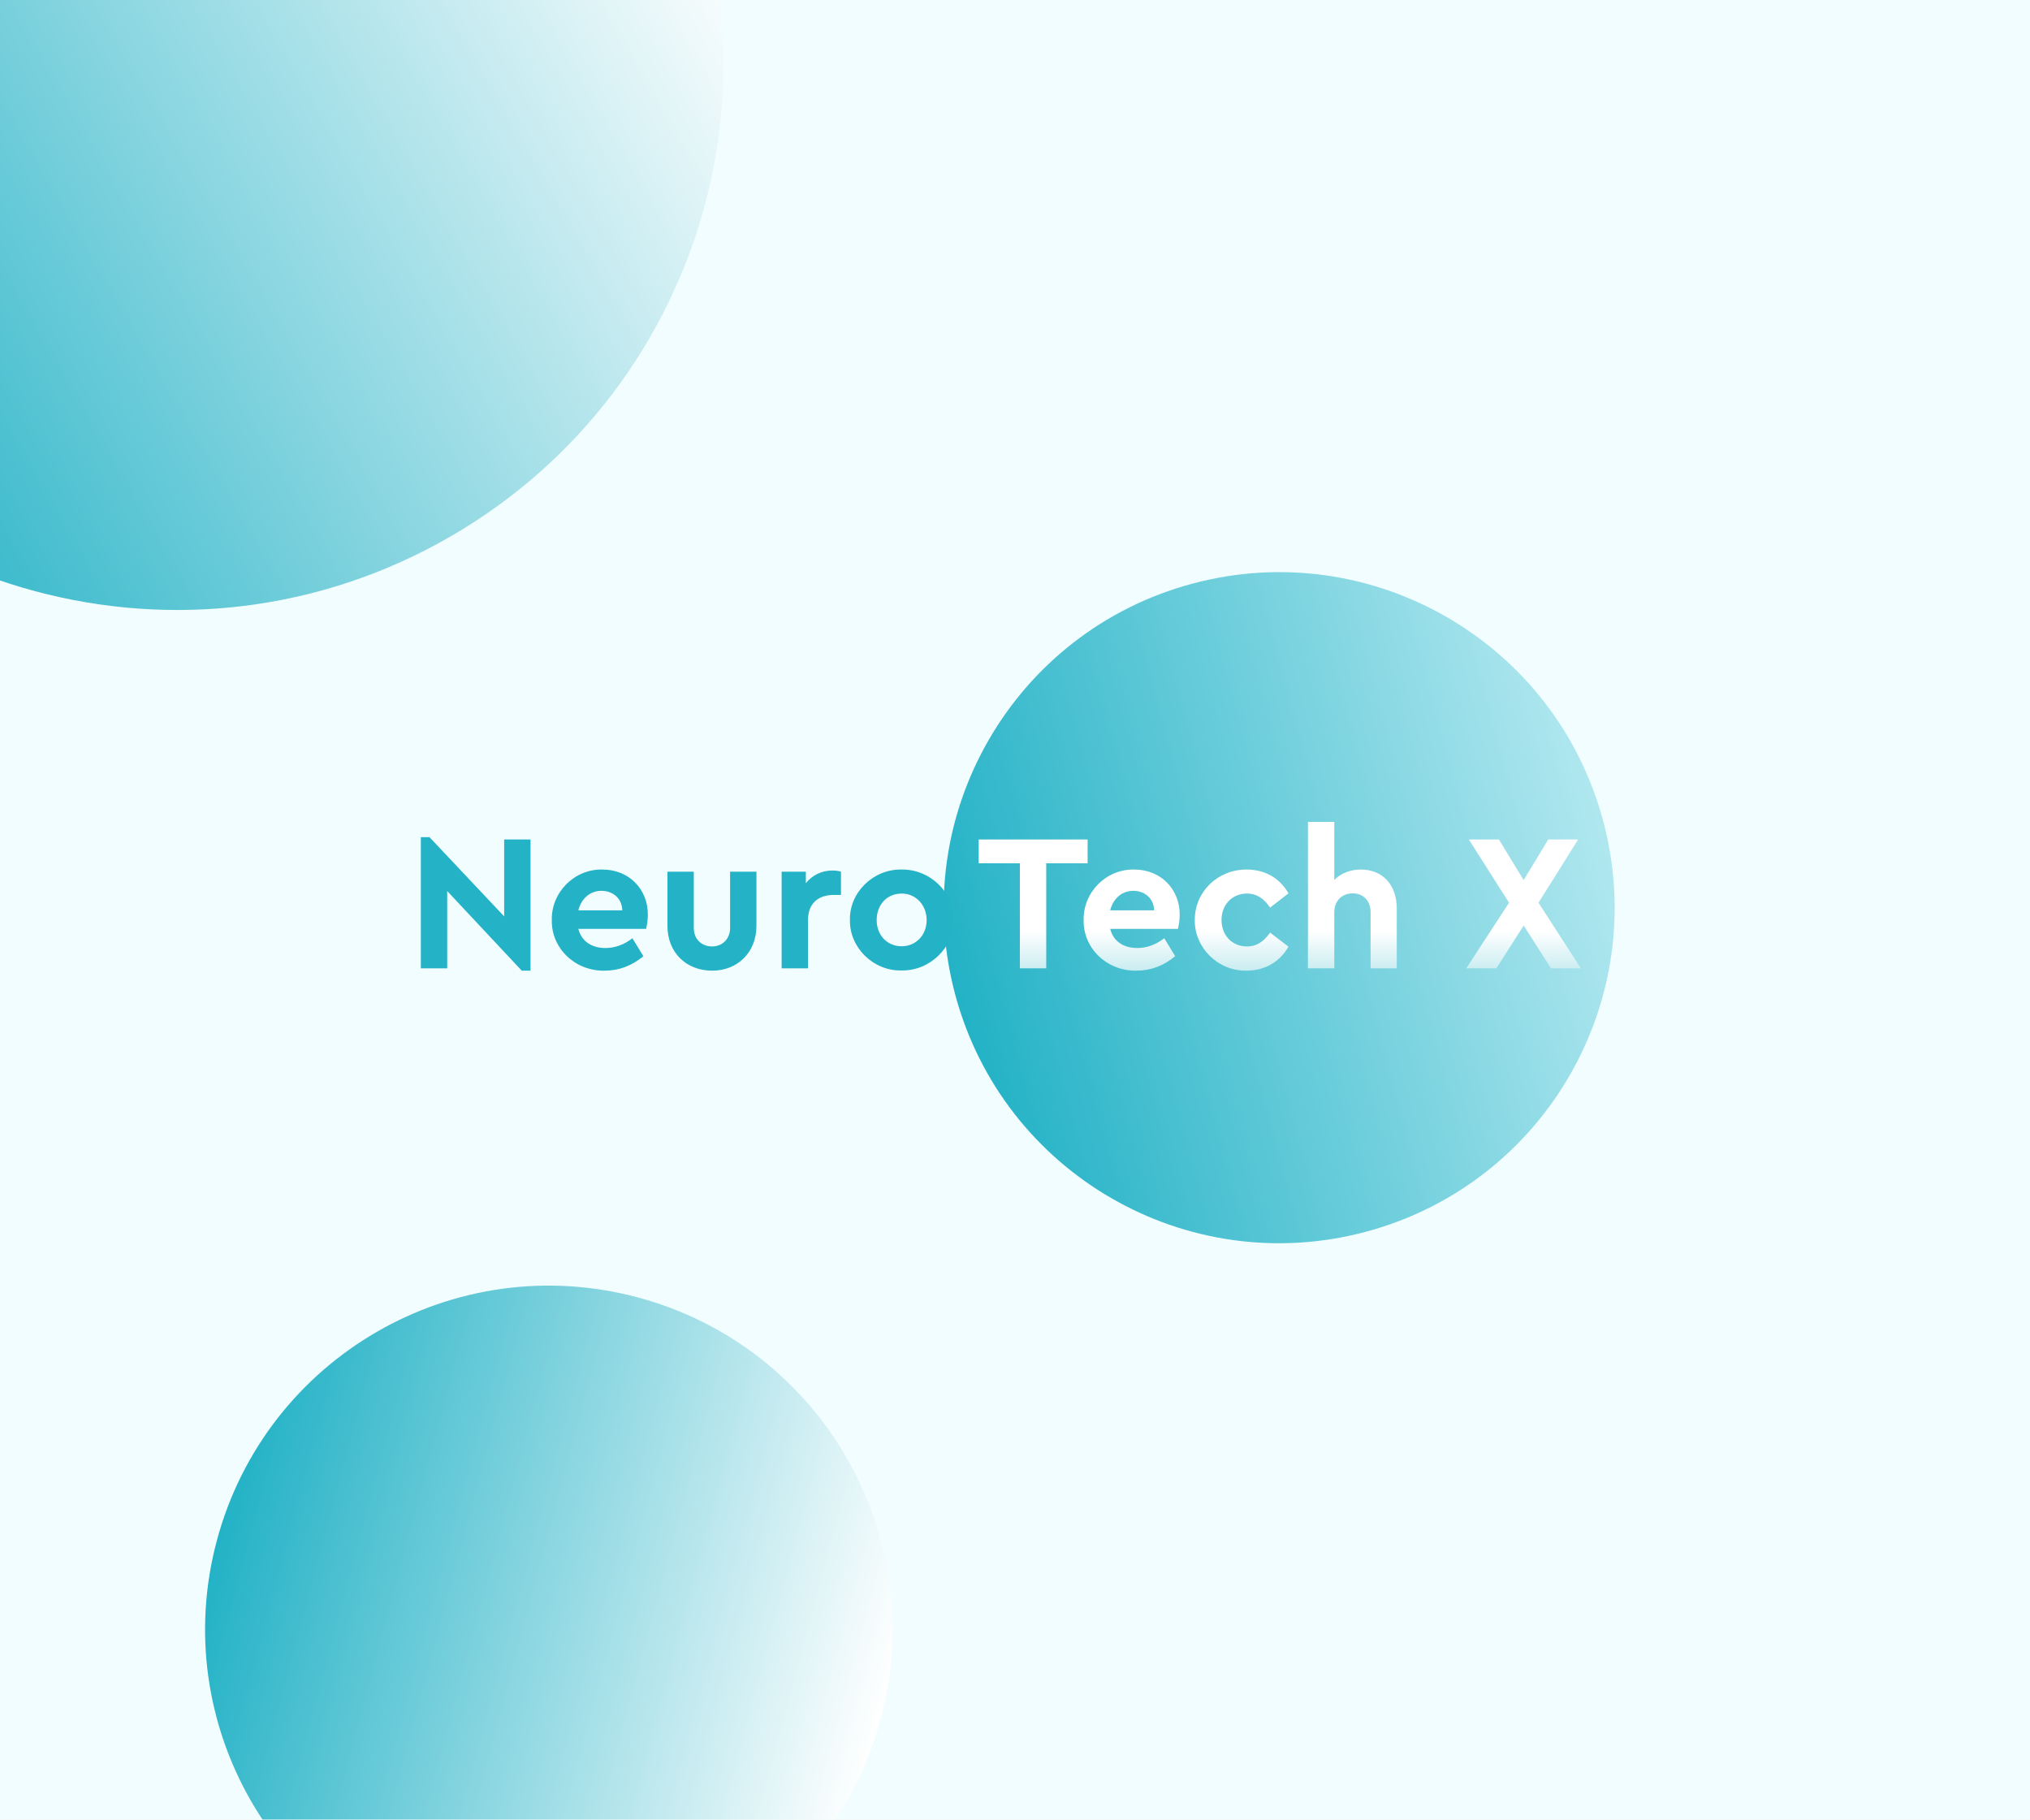
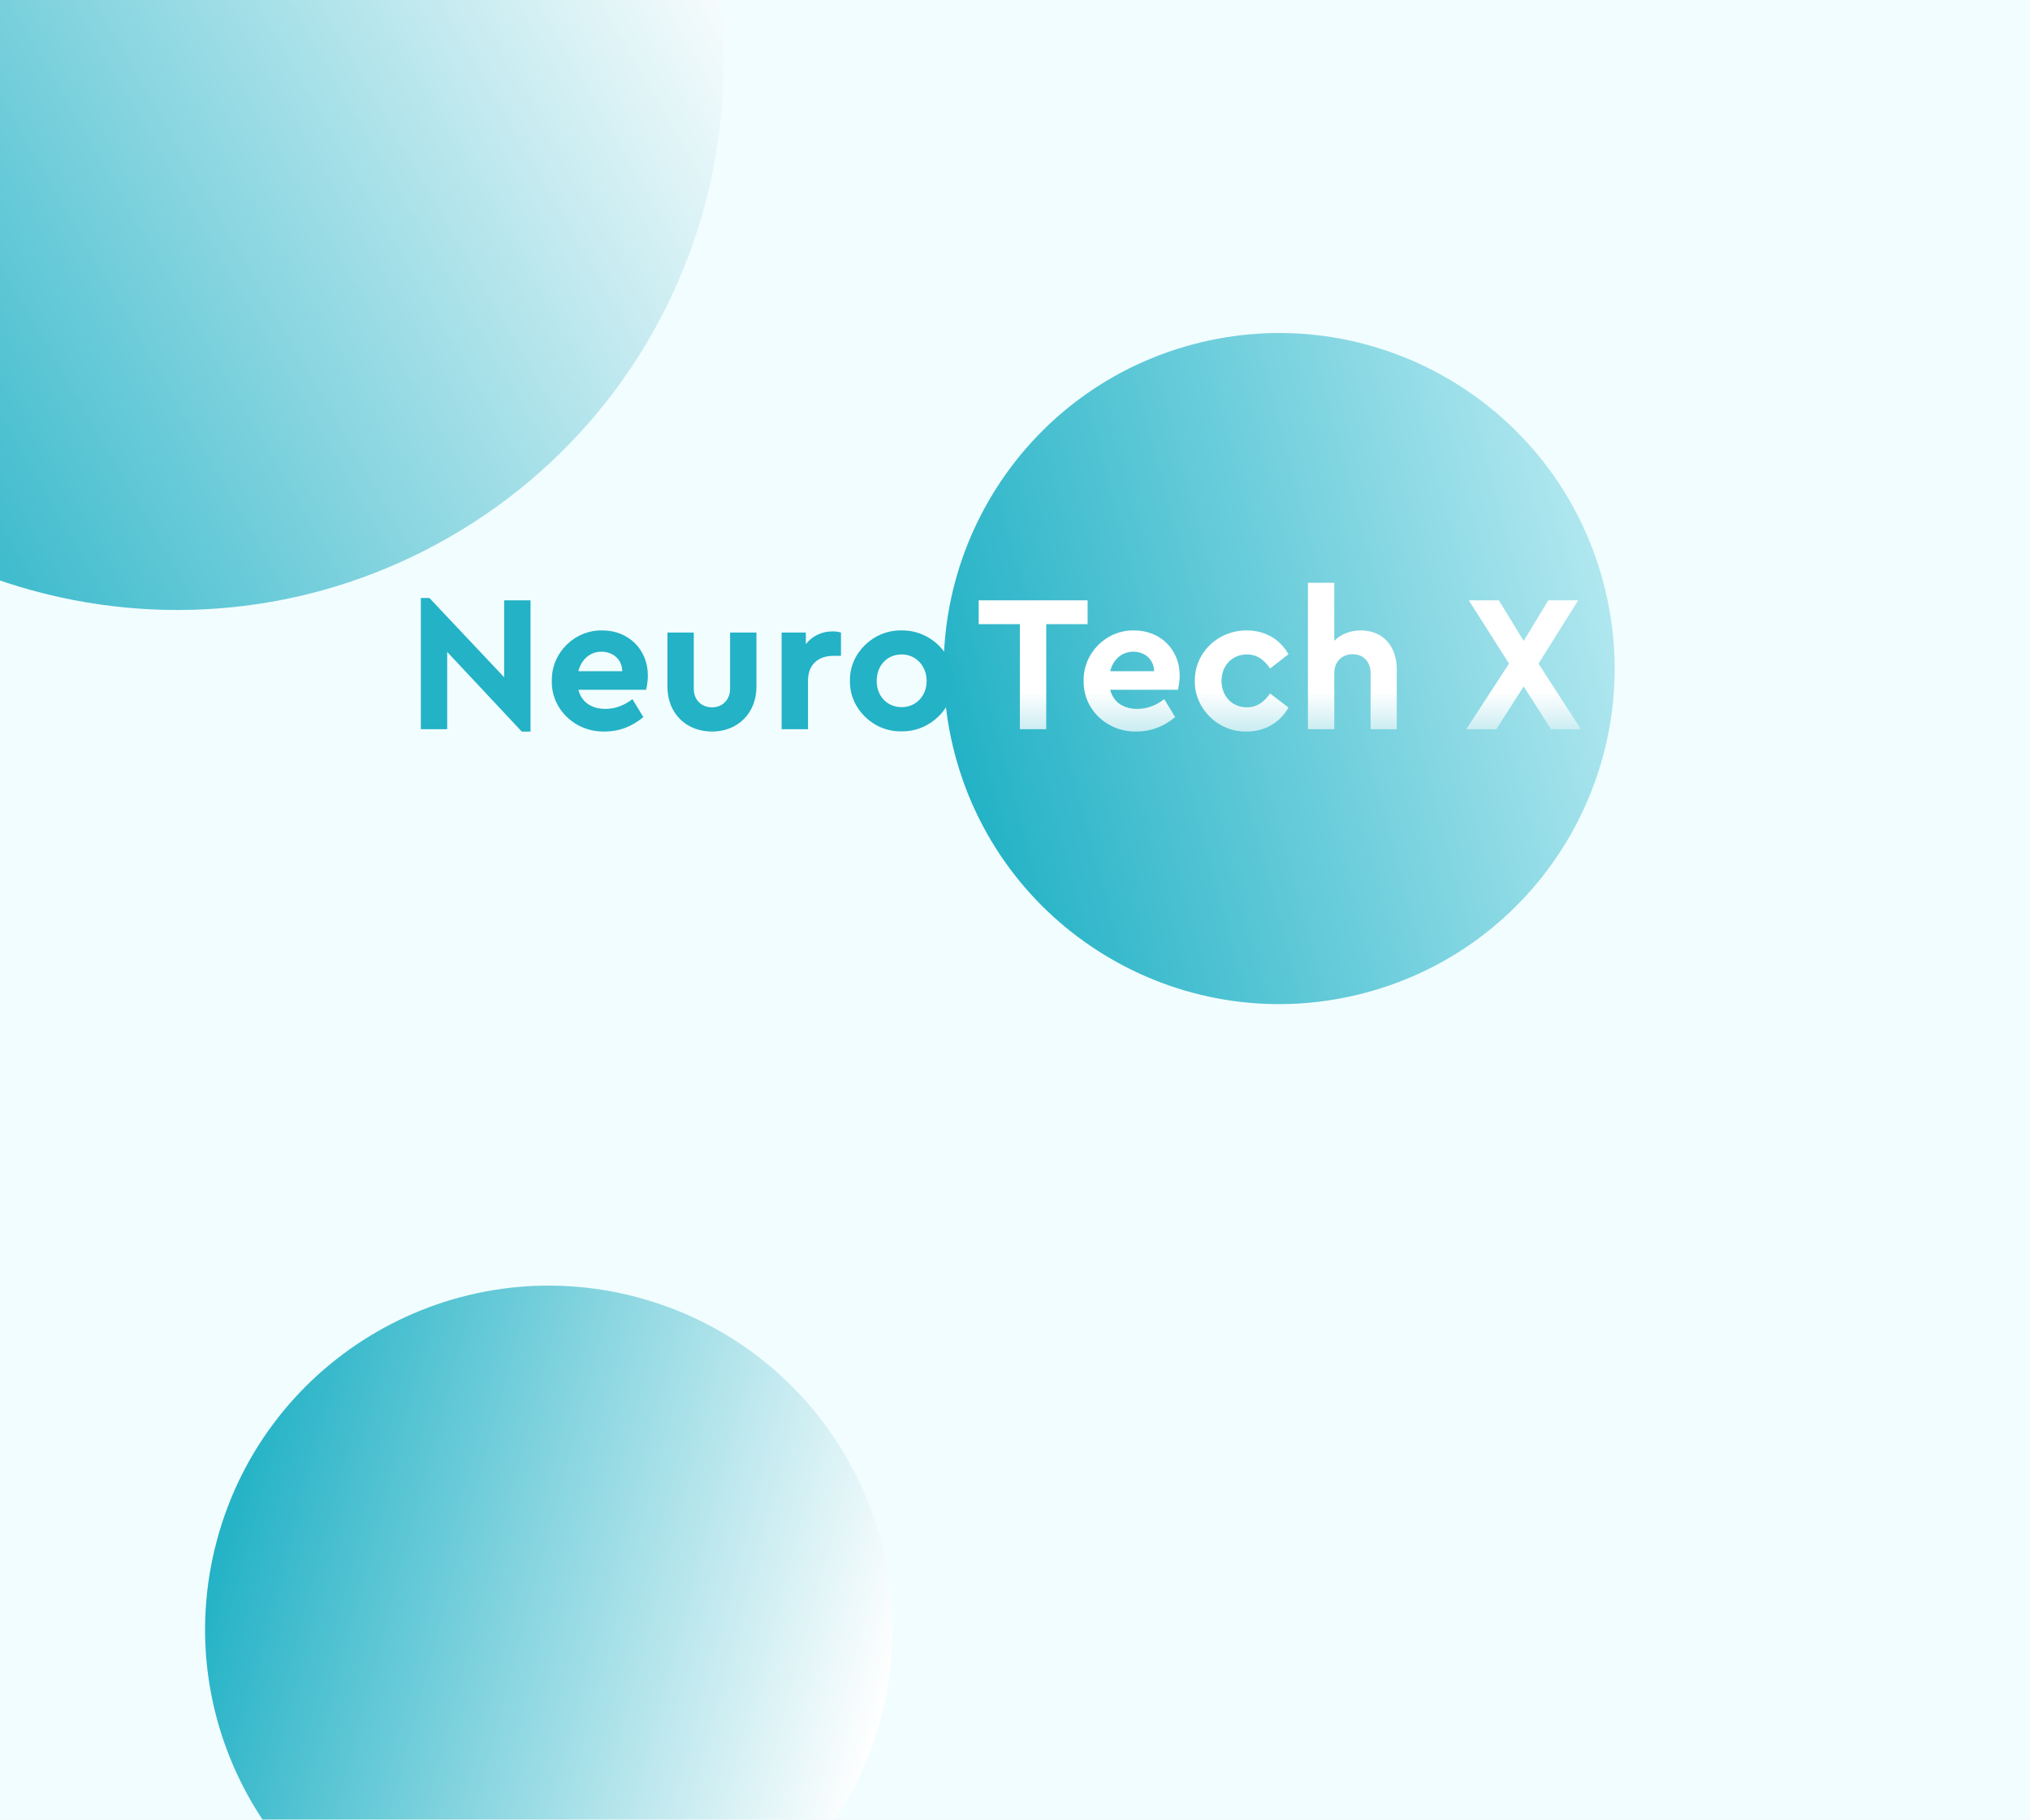
- <svg xmlns="http://www.w3.org/2000/svg" width="260" height="233" viewBox="0 0 260 233" fill="none">
+ <svg xmlns="http://www.w3.org/2000/svg" width="260" preserveAspectRatio="xMinYMin slice" height="233" viewBox="0 0 260 233" fill="none">
  <g id="Template" clip-path="url(#clip0)">
    <rect width="260" height="233" fill="white" />
    <rect id="Rectangle 62" y="-1" width="260" height="235" fill="#F2FDFF" />
    <circle id="Ellipse 6" cx="22.654" cy="8.079" r="70.023" transform="rotate(-120 22.6538 8.07864)" fill="url(#paint0_linear)" />
    <circle id="Ellipse 7" cx="70.296" cy="208.662" r="44.02" transform="rotate(-75 70.2963 208.662)" fill="url(#paint1_linear)" />
-     <circle id="Ellipse 8" cx="163.835" cy="116.236" r="42.96" transform="rotate(-105 163.835 116.236)" fill="url(#paint2_linear)" />
-     <path id="Tech X" d="M130.625 124H134V110.55H139.3V107.5H125.35V110.55H130.625V124ZM150.867 118.95C151.017 118.325 151.092 117.7 151.092 117.1C151.092 113.875 148.692 111.35 145.267 111.35C141.692 111.275 138.717 114.25 138.792 117.825C138.717 121.4 141.742 124.375 145.567 124.3C147.392 124.3 149.042 123.675 150.517 122.45L149.117 120.15C148.042 120.975 146.892 121.4 145.667 121.4C143.867 121.4 142.592 120.525 142.192 118.95H150.867ZM142.192 116.575C142.567 115.05 143.717 114.075 145.142 114.075C146.617 114.075 147.792 115.05 147.817 116.575H142.192ZM153.026 117.8C152.976 121.375 156.026 124.375 159.651 124.3C162.051 124.3 163.951 123.125 165.026 121.225L162.676 119.425C161.876 120.55 160.976 121.2 159.701 121.2C157.801 121.2 156.451 119.775 156.451 117.8C156.451 115.875 157.801 114.425 159.701 114.425C161.001 114.425 161.901 115.1 162.676 116.225L165.026 114.4C163.951 112.5 162.076 111.35 159.651 111.35C155.976 111.35 153.026 114.175 153.026 117.8ZM178.895 116.325C178.895 113.325 177.095 111.35 174.295 111.35C172.92 111.35 171.72 111.85 170.895 112.675V105.25H167.52V124H170.895V116.8C170.895 115.375 171.87 114.4 173.245 114.4C174.62 114.4 175.545 115.375 175.545 116.8V124H178.895V116.325ZM202.476 124L197.051 115.6L202.126 107.5H198.301L195.151 112.7L191.976 107.5H188.126L193.276 115.6L187.801 124H191.651L195.151 118.525L198.651 124H202.476Z" fill="url(#paint3_linear)" />
-     <path id="Neuro" d="M64.575 107.5V117.35L55 107.2H53.9V124H57.275V114.1L66.825 124.3H67.95V107.5H64.575ZM82.75 118.95C82.9 118.325 82.975 117.7 82.975 117.1C82.975 113.875 80.575 111.35 77.15 111.35C73.575 111.275 70.6 114.25 70.675 117.825C70.6 121.4 73.625 124.375 77.45 124.3C79.275 124.3 80.925 123.675 82.4 122.45L81 120.15C79.925 120.975 78.775 121.4 77.55 121.4C75.75 121.4 74.475 120.525 74.075 118.95H82.75ZM74.075 116.575C74.45 115.05 75.6 114.075 77.025 114.075C78.5 114.075 79.675 115.05 79.7 116.575H74.075ZM85.484 118.55C85.484 122 87.909 124.3 91.209 124.3C94.434 124.3 96.884 122 96.884 118.55V111.625H93.509V118.825C93.509 120.25 92.509 121.2 91.209 121.2C89.834 121.2 88.859 120.25 88.859 118.825V111.625H85.484V118.55ZM107.711 111.625C107.386 111.525 107.036 111.475 106.611 111.475C105.236 111.475 104.036 112.075 103.211 113.1V111.625H100.111V124H103.486V117.825C103.486 115.7 104.786 114.6 106.811 114.6H107.711V111.625ZM108.859 117.8C108.784 121.325 111.834 124.35 115.459 124.275C119.084 124.35 122.209 121.325 122.134 117.8C122.209 114.275 119.109 111.3 115.484 111.35C111.859 111.275 108.784 114.275 108.859 117.8ZM118.684 117.825C118.684 119.75 117.309 121.175 115.484 121.175C113.609 121.175 112.284 119.75 112.284 117.825C112.284 115.85 113.609 114.425 115.484 114.425C117.309 114.425 118.684 115.9 118.684 117.825Z" fill="#23B2C6" />
+     <circle id="Ellipse 8" cx="163.835" cy="85.615" r="42.96" transform="rotate(-105 163.835 85.615)" fill="url(#paint2_linear)" />
+     <path id="Tech X" d="M130.625 93.379H134V79.93H139.3V76.879H125.35V79.93H130.625V93.379ZM150.867 88.329C151.017 87.704 151.092 87.079 151.092 86.48C151.092 83.254 148.692 80.73 145.267 80.73C141.692 80.654 138.717 83.629 138.792 87.204C138.717 90.779 141.742 93.754 145.567 93.68C147.392 93.68 149.042 93.055 150.517 91.829L149.117 89.529C148.042 90.355 146.892 90.779 145.667 90.779C143.867 90.779 142.592 89.904 142.192 88.329H150.867ZM142.192 85.954C142.567 84.43 143.717 83.454 145.142 83.454C146.617 83.454 147.792 84.43 147.817 85.954H142.192ZM153.026 87.18C152.976 90.754 156.026 93.754 159.651 93.68C162.051 93.68 163.951 92.504 165.026 90.605L162.676 88.805C161.876 89.93 160.976 90.579 159.701 90.579C157.801 90.579 156.451 89.154 156.451 87.18C156.451 85.254 157.801 83.805 159.701 83.805C161.001 83.805 161.901 84.48 162.676 85.605L165.026 83.779C163.951 81.879 162.076 80.73 159.651 80.73C155.976 80.73 153.026 83.555 153.026 87.18ZM178.895 85.704C178.895 82.704 177.095 80.73 174.295 80.73C172.92 80.73 171.72 81.23 170.895 82.055V74.629H167.52V93.379H170.895V86.18C170.895 84.754 171.87 83.779 173.245 83.779C174.62 83.779 175.545 84.754 175.545 86.18V93.379H178.895V85.704ZM202.476 93.379L197.051 84.98L202.126 76.879H198.301L195.151 82.079L191.976 76.879H188.126L193.276 84.98L187.801 93.379H191.651L195.151 87.904L198.651 93.379H202.476Z" fill="url(#paint3_linear)" />
+     <path id="Neuro" d="M64.575 76.879V86.73L55 76.579H53.9V93.379H57.275V83.48L66.825 93.68H67.95V76.879H64.575ZM82.75 88.329C82.9 87.704 82.975 87.079 82.975 86.48C82.975 83.254 80.575 80.73 77.15 80.73C73.575 80.654 70.6 83.629 70.675 87.204C70.6 90.779 73.625 93.754 77.45 93.68C79.275 93.68 80.925 93.055 82.4 91.829L81 89.529C79.925 90.355 78.775 90.779 77.55 90.779C75.75 90.779 74.475 89.904 74.075 88.329H82.75ZM74.075 85.954C74.45 84.43 75.6 83.454 77.025 83.454C78.5 83.454 79.675 84.43 79.7 85.954H74.075ZM85.484 87.93C85.484 91.379 87.909 93.68 91.209 93.68C94.434 93.68 96.884 91.379 96.884 87.93V81.004H93.509V88.204C93.509 89.629 92.509 90.579 91.209 90.579C89.834 90.579 88.859 89.629 88.859 88.204V81.004H85.484V87.93ZM107.711 81.004C107.386 80.904 107.036 80.855 106.611 80.855C105.236 80.855 104.036 81.454 103.211 82.48V81.004H100.111V93.379H103.486V87.204C103.486 85.079 104.786 83.98 106.811 83.98H107.711V81.004ZM108.859 87.18C108.784 90.704 111.834 93.73 115.459 93.654C119.084 93.73 122.209 90.704 122.134 87.18C122.209 83.654 119.109 80.68 115.484 80.73C111.859 80.654 108.784 83.654 108.859 87.18ZM118.684 87.204C118.684 89.129 117.309 90.555 115.484 90.555C113.609 90.555 112.284 89.129 112.284 87.204C112.284 85.23 113.609 83.805 115.484 83.805C117.309 83.805 118.684 85.279 118.684 87.204Z" fill="#23B2C6" />
  </g>
  <defs>
    <linearGradient id="paint0_linear" x1="22.654" y1="-61.945" x2="22.654" y2="78.102" gradientUnits="userSpaceOnUse">
      <stop stop-color="#23B2C6" />
      <stop offset="1" stop-color="white" />
    </linearGradient>
    <linearGradient id="paint1_linear" x1="70.296" y1="164.641" x2="70.296" y2="252.682" gradientUnits="userSpaceOnUse">
      <stop stop-color="#23B2C6" />
      <stop offset="1" stop-color="white" />
    </linearGradient>
-     <linearGradient id="paint2_linear" x1="163.835" y1="73.276" x2="163.835" y2="159.195" gradientUnits="userSpaceOnUse">
+     <linearGradient id="paint2_linear" x1="163.835" y1="42.655" x2="163.835" y2="128.575" gradientUnits="userSpaceOnUse">
      <stop stop-color="#23B2C6" />
      <stop offset="1" stop-color="#B0E7EF" />
    </linearGradient>
-     <linearGradient id="paint3_linear" x1="164.5" y1="101" x2="164.5" y2="132" gradientUnits="userSpaceOnUse">
+     <linearGradient id="paint3_linear" x1="164.5" y1="70.379" x2="164.5" y2="101.38" gradientUnits="userSpaceOnUse">
      <stop offset="0.589" stop-color="white" />
      <stop offset="1" stop-color="#77D0DC" />
    </linearGradient>
    <clipPath id="clip0">
      <rect width="260" height="233" fill="white" />
    </clipPath>
  </defs>
</svg>
